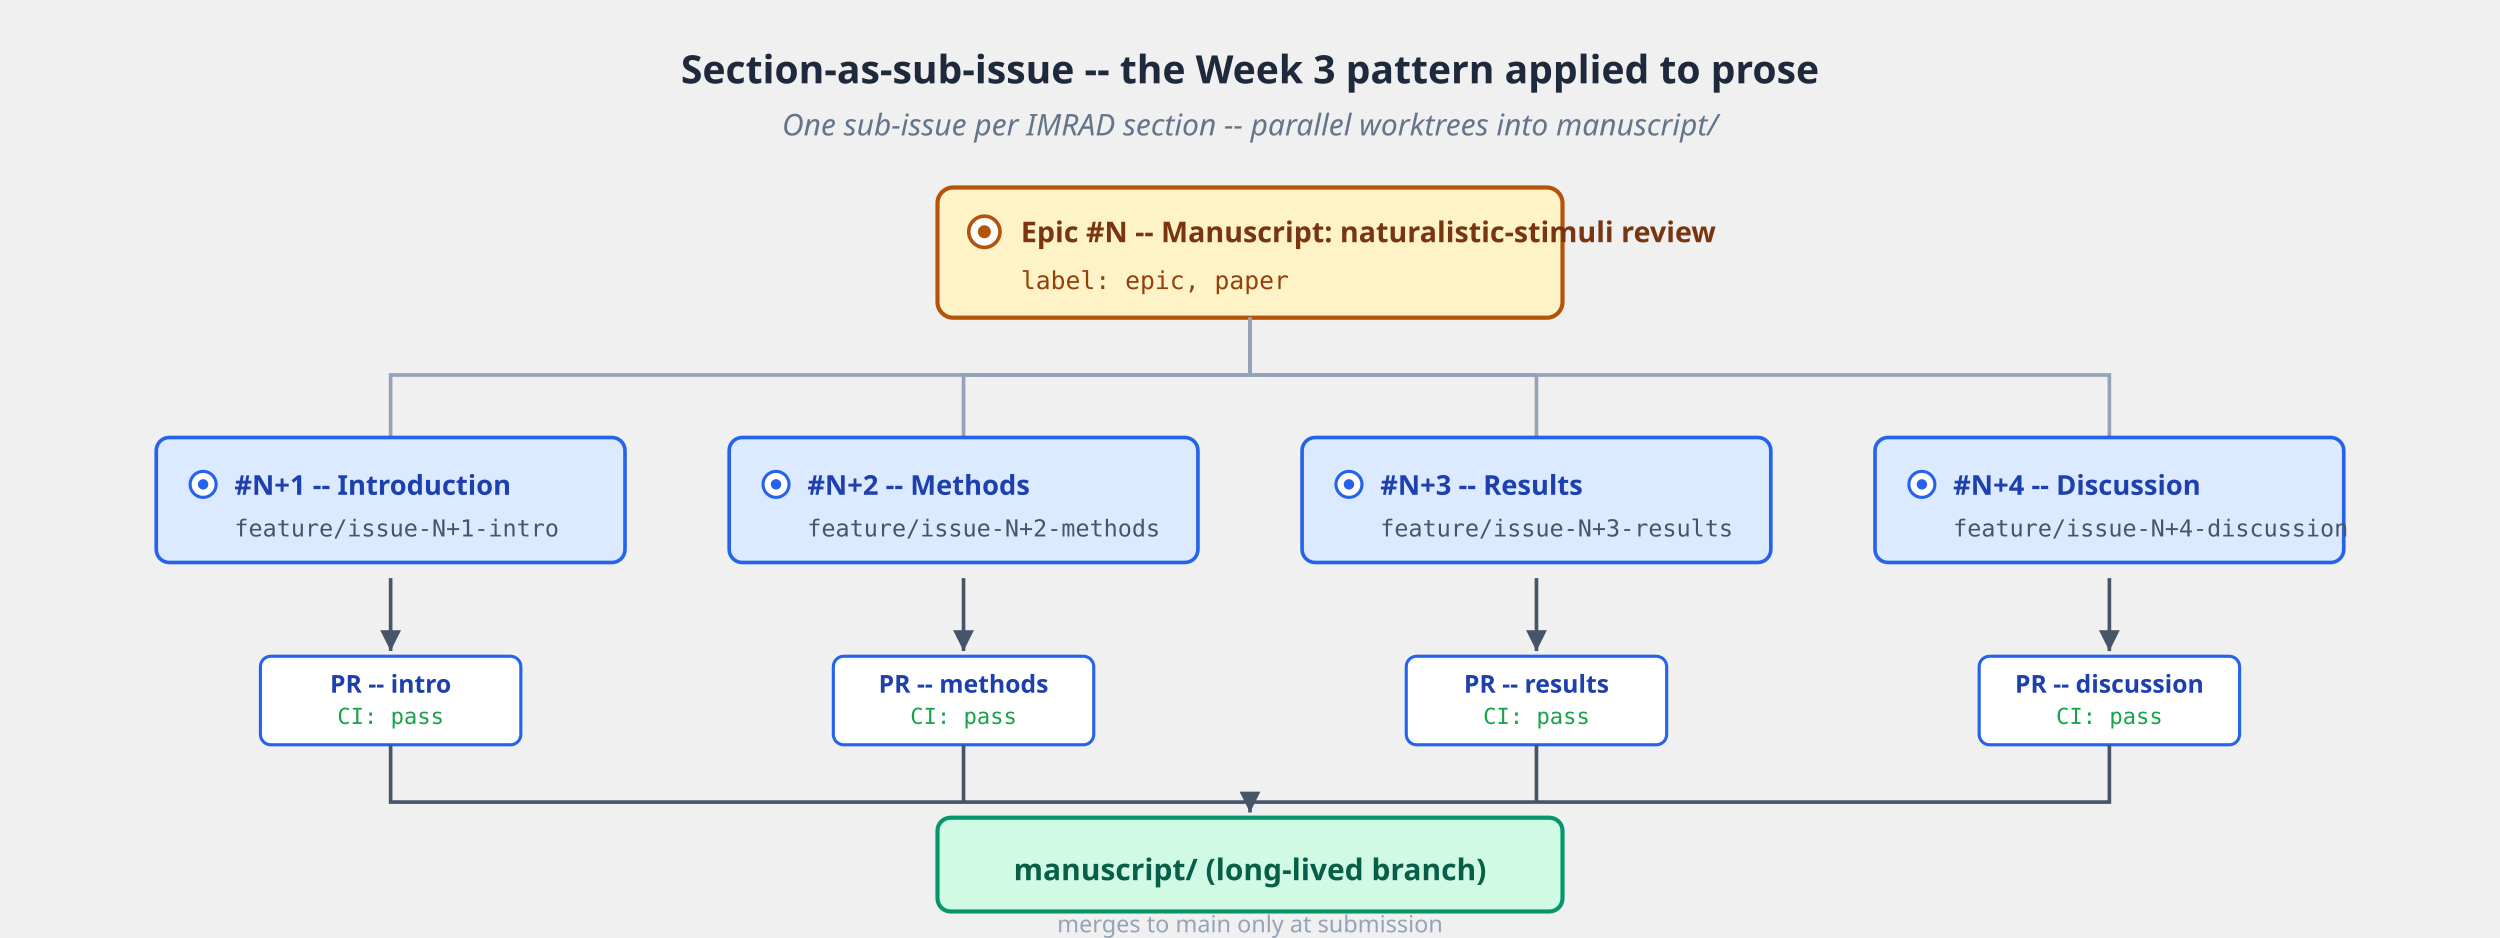
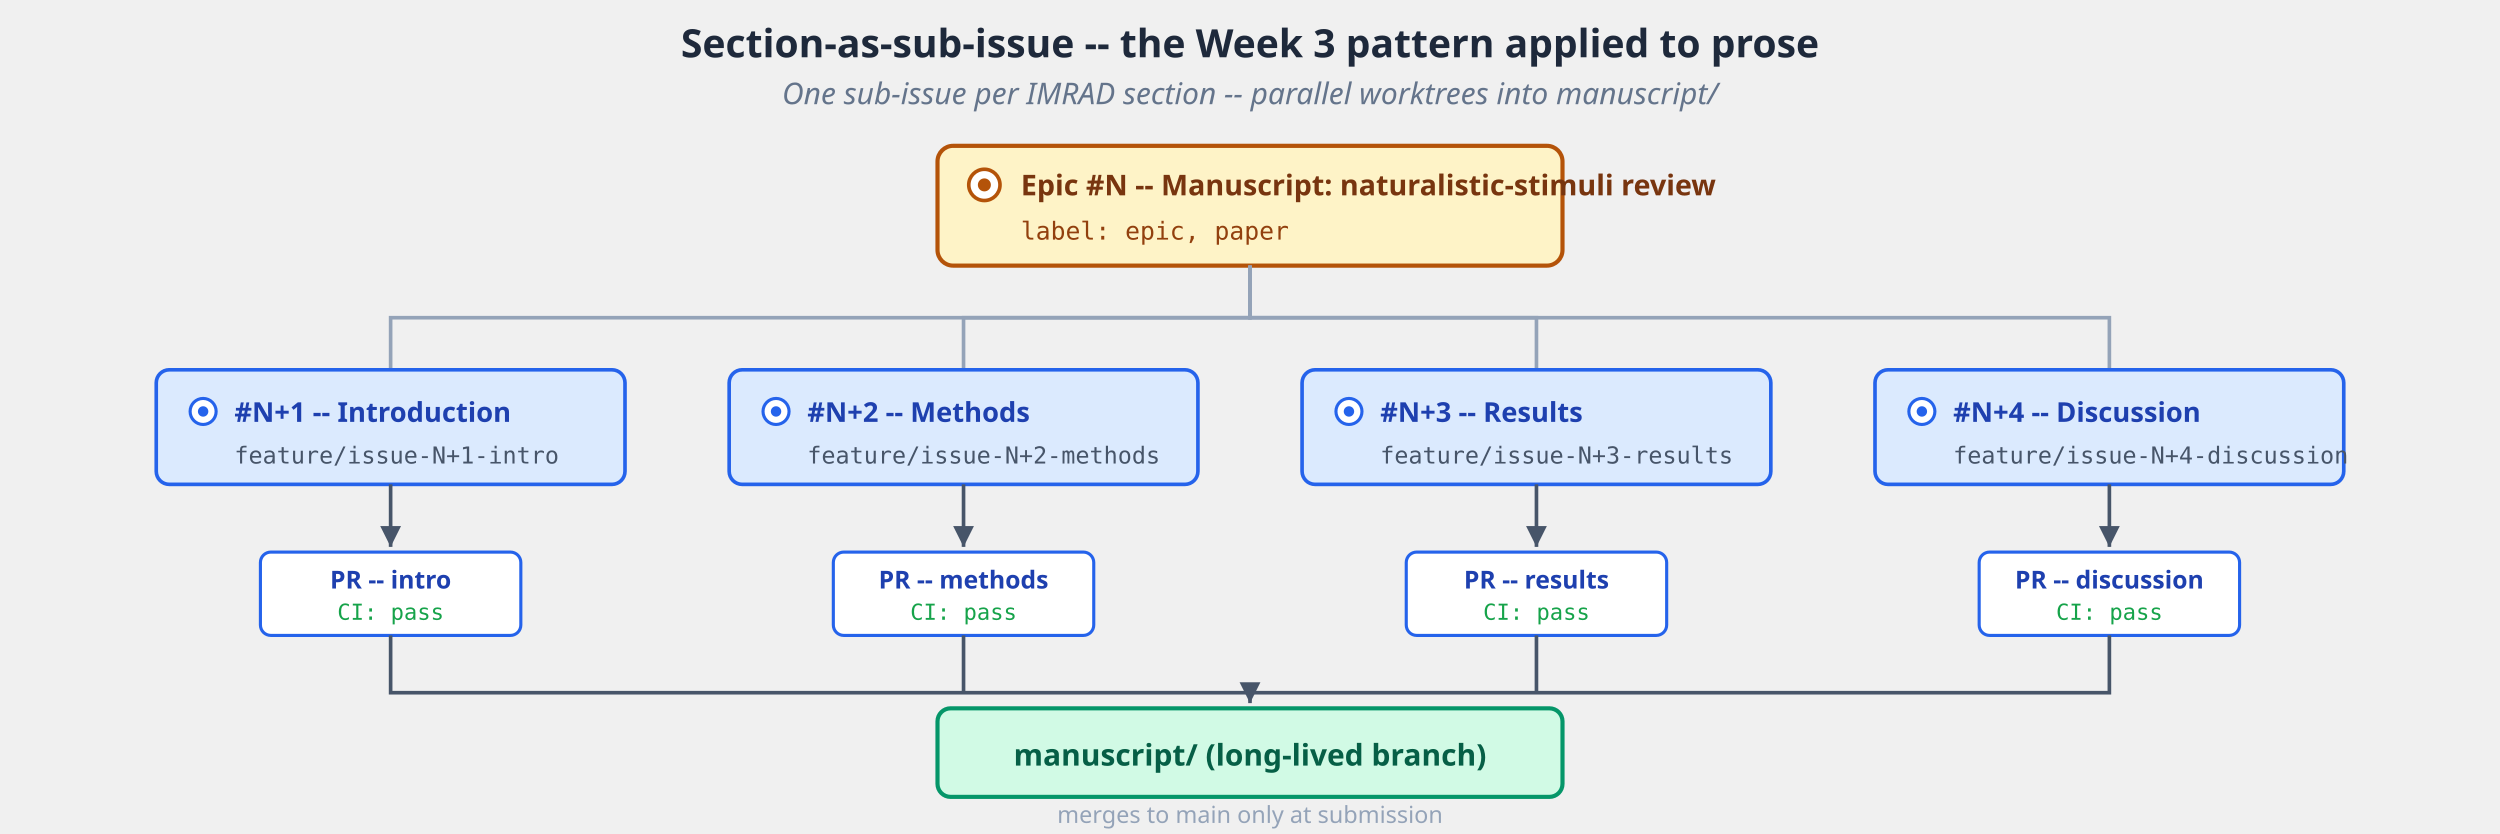
- <svg xmlns="http://www.w3.org/2000/svg" viewBox="0 0 960 360" width="960" height="360">
-   <text x="480" y="32" font-family="sans-serif" font-size="15" fill="#1E293B" font-weight="bold" text-anchor="middle">Section-as-sub-issue -- the Week 3 pattern applied to prose</text>
-   <text x="480" y="52" font-family="sans-serif" font-size="11.5" fill="#64748B" font-style="italic" text-anchor="middle">One sub-issue per IMRAD section -- parallel worktrees into manuscript/</text>
+ <svg xmlns="http://www.w3.org/2000/svg" viewBox="0 0 960 320" width="960" height="320">
+   <text x="480" y="22" font-family="sans-serif" font-size="15" fill="#1E293B" font-weight="bold" text-anchor="middle">Section-as-sub-issue -- the Week 3 pattern applied to prose</text>
+   <text x="480" y="40" font-family="sans-serif" font-size="11.5" fill="#64748B" font-style="italic" text-anchor="middle">One sub-issue per IMRAD section -- parallel worktrees into manuscript/</text>
  <g>
-     <rect x="360" y="72" width="240" height="50" rx="6" fill="#FEF3C7" stroke="#B45309" stroke-width="1.6" />
-     <circle cx="378" cy="89" r="6" fill="#FFFFFF" stroke="#B45309" stroke-width="1.4" />
-     <circle cx="378" cy="89" r="2.5" fill="#B45309" />
-     <text x="392" y="93" font-family="sans-serif" font-size="11" fill="#78350F" font-weight="bold">Epic #N -- Manuscript: naturalistic-stimuli review</text>
-     <text x="392" y="111" font-family="monospace" font-size="9.5" fill="#92400E">label: epic, paper</text>
+     <rect x="360" y="56" width="240" height="46" rx="6" fill="#FEF3C7" stroke="#B45309" stroke-width="1.6" />
+     <circle cx="378" cy="71" r="6" fill="#FFFFFF" stroke="#B45309" stroke-width="1.4" />
+     <circle cx="378" cy="71" r="2.5" fill="#B45309" />
+     <text x="392" y="75" font-family="sans-serif" font-size="11" fill="#78350F" font-weight="bold">Epic #N -- Manuscript: naturalistic-stimuli review</text>
+     <text x="392" y="92" font-family="monospace" font-size="9.5" fill="#92400E">label: epic, paper</text>
  </g>
-   <path d="M480 122 L480 144 L150 144 L150 168" fill="none" stroke="#94A3B8" stroke-width="1.4" />
-   <path d="M480 122 L480 144 L370 144 L370 168" fill="none" stroke="#94A3B8" stroke-width="1.4" />
-   <path d="M480 122 L480 144 L590 144 L590 168" fill="none" stroke="#94A3B8" stroke-width="1.4" />
-   <path d="M480 122 L480 144 L810 144 L810 168" fill="none" stroke="#94A3B8" stroke-width="1.4" />
+   <path d="M480 102 L480 122 L150 122 L150 142" fill="none" stroke="#94A3B8" stroke-width="1.4" />
+   <path d="M480 102 L480 122 L370 122 L370 142" fill="none" stroke="#94A3B8" stroke-width="1.4" />
+   <path d="M480 102 L480 122 L590 122 L590 142" fill="none" stroke="#94A3B8" stroke-width="1.4" />
+   <path d="M480 102 L480 122 L810 122 L810 142" fill="none" stroke="#94A3B8" stroke-width="1.4" />
  <g>
-     <rect x="60" y="168" width="180" height="48" rx="5" fill="#DBEAFE" stroke="#2563EB" stroke-width="1.4" />
-     <circle cx="78" cy="186" r="5" fill="#FFFFFF" stroke="#2563EB" stroke-width="1.2" />
-     <circle cx="78" cy="186" r="2" fill="#2563EB" />
-     <text x="90" y="190" font-family="sans-serif" font-size="10.5" fill="#1E40AF" font-weight="bold">#N+1 -- Introduction</text>
-     <text x="90" y="206" font-family="monospace" font-size="9" fill="#475569">feature/issue-N+1-intro</text>
+     <rect x="60" y="142" width="180" height="44" rx="5" fill="#DBEAFE" stroke="#2563EB" stroke-width="1.4" />
+     <circle cx="78" cy="158" r="5" fill="#FFFFFF" stroke="#2563EB" stroke-width="1.2" />
+     <circle cx="78" cy="158" r="2" fill="#2563EB" />
+     <text x="90" y="162" font-family="sans-serif" font-size="10.5" fill="#1E40AF" font-weight="bold">#N+1 -- Introduction</text>
+     <text x="90" y="178" font-family="monospace" font-size="9" fill="#475569">feature/issue-N+1-intro</text>
  </g>
  <g>
-     <rect x="280" y="168" width="180" height="48" rx="5" fill="#DBEAFE" stroke="#2563EB" stroke-width="1.4" />
-     <circle cx="298" cy="186" r="5" fill="#FFFFFF" stroke="#2563EB" stroke-width="1.2" />
-     <circle cx="298" cy="186" r="2" fill="#2563EB" />
-     <text x="310" y="190" font-family="sans-serif" font-size="10.5" fill="#1E40AF" font-weight="bold">#N+2 -- Methods</text>
-     <text x="310" y="206" font-family="monospace" font-size="9" fill="#475569">feature/issue-N+2-methods</text>
+     <rect x="280" y="142" width="180" height="44" rx="5" fill="#DBEAFE" stroke="#2563EB" stroke-width="1.4" />
+     <circle cx="298" cy="158" r="5" fill="#FFFFFF" stroke="#2563EB" stroke-width="1.2" />
+     <circle cx="298" cy="158" r="2" fill="#2563EB" />
+     <text x="310" y="162" font-family="sans-serif" font-size="10.5" fill="#1E40AF" font-weight="bold">#N+2 -- Methods</text>
+     <text x="310" y="178" font-family="monospace" font-size="9" fill="#475569">feature/issue-N+2-methods</text>
  </g>
  <g>
-     <rect x="500" y="168" width="180" height="48" rx="5" fill="#DBEAFE" stroke="#2563EB" stroke-width="1.4" />
-     <circle cx="518" cy="186" r="5" fill="#FFFFFF" stroke="#2563EB" stroke-width="1.2" />
-     <circle cx="518" cy="186" r="2" fill="#2563EB" />
-     <text x="530" y="190" font-family="sans-serif" font-size="10.5" fill="#1E40AF" font-weight="bold">#N+3 -- Results</text>
-     <text x="530" y="206" font-family="monospace" font-size="9" fill="#475569">feature/issue-N+3-results</text>
+     <rect x="500" y="142" width="180" height="44" rx="5" fill="#DBEAFE" stroke="#2563EB" stroke-width="1.4" />
+     <circle cx="518" cy="158" r="5" fill="#FFFFFF" stroke="#2563EB" stroke-width="1.2" />
+     <circle cx="518" cy="158" r="2" fill="#2563EB" />
+     <text x="530" y="162" font-family="sans-serif" font-size="10.5" fill="#1E40AF" font-weight="bold">#N+3 -- Results</text>
+     <text x="530" y="178" font-family="monospace" font-size="9" fill="#475569">feature/issue-N+3-results</text>
  </g>
  <g>
-     <rect x="720" y="168" width="180" height="48" rx="5" fill="#DBEAFE" stroke="#2563EB" stroke-width="1.4" />
-     <circle cx="738" cy="186" r="5" fill="#FFFFFF" stroke="#2563EB" stroke-width="1.2" />
-     <circle cx="738" cy="186" r="2" fill="#2563EB" />
-     <text x="750" y="190" font-family="sans-serif" font-size="10.5" fill="#1E40AF" font-weight="bold">#N+4 -- Discussion</text>
-     <text x="750" y="206" font-family="monospace" font-size="9" fill="#475569">feature/issue-N+4-discussion</text>
+     <rect x="720" y="142" width="180" height="44" rx="5" fill="#DBEAFE" stroke="#2563EB" stroke-width="1.4" />
+     <circle cx="738" cy="158" r="5" fill="#FFFFFF" stroke="#2563EB" stroke-width="1.2" />
+     <circle cx="738" cy="158" r="2" fill="#2563EB" />
+     <text x="750" y="162" font-family="sans-serif" font-size="10.5" fill="#1E40AF" font-weight="bold">#N+4 -- Discussion</text>
+     <text x="750" y="178" font-family="monospace" font-size="9" fill="#475569">feature/issue-N+4-discussion</text>
  </g>
-   <path d="M150 222 L150 250" fill="none" stroke="#475569" stroke-width="1.4" />
-   <polygon points="150,250 146,242 154,242" fill="#475569" />
-   <path d="M370 222 L370 250" fill="none" stroke="#475569" stroke-width="1.4" />
-   <polygon points="370,250 366,242 374,242" fill="#475569" />
-   <path d="M590 222 L590 250" fill="none" stroke="#475569" stroke-width="1.4" />
-   <polygon points="590,250 586,242 594,242" fill="#475569" />
-   <path d="M810 222 L810 250" fill="none" stroke="#475569" stroke-width="1.4" />
-   <polygon points="810,250 806,242 814,242" fill="#475569" />
+   <path d="M150 186 L150 210" fill="none" stroke="#475569" stroke-width="1.4" />
+   <polygon points="150,210 146,202 154,202" fill="#475569" />
+   <path d="M370 186 L370 210" fill="none" stroke="#475569" stroke-width="1.4" />
+   <polygon points="370,210 366,202 374,202" fill="#475569" />
+   <path d="M590 186 L590 210" fill="none" stroke="#475569" stroke-width="1.4" />
+   <polygon points="590,210 586,202 594,202" fill="#475569" />
+   <path d="M810 186 L810 210" fill="none" stroke="#475569" stroke-width="1.4" />
+   <polygon points="810,210 806,202 814,202" fill="#475569" />
  <g>
-     <rect x="100" y="252" width="100" height="34" rx="4" fill="#FFFFFF" stroke="#2563EB" stroke-width="1.2" />
-     <text x="150" y="266" font-family="sans-serif" font-size="9.5" fill="#1E40AF" font-weight="bold" text-anchor="middle">PR -- intro</text>
-     <text x="150" y="278" font-family="monospace" font-size="8.5" fill="#16A34A" text-anchor="middle">CI: pass</text>
+     <rect x="100" y="212" width="100" height="32" rx="4" fill="#FFFFFF" stroke="#2563EB" stroke-width="1.2" />
+     <text x="150" y="226" font-family="sans-serif" font-size="9.5" fill="#1E40AF" font-weight="bold" text-anchor="middle">PR -- intro</text>
+     <text x="150" y="238" font-family="monospace" font-size="8.5" fill="#16A34A" text-anchor="middle">CI: pass</text>
  </g>
  <g>
-     <rect x="320" y="252" width="100" height="34" rx="4" fill="#FFFFFF" stroke="#2563EB" stroke-width="1.2" />
-     <text x="370" y="266" font-family="sans-serif" font-size="9.5" fill="#1E40AF" font-weight="bold" text-anchor="middle">PR -- methods</text>
-     <text x="370" y="278" font-family="monospace" font-size="8.5" fill="#16A34A" text-anchor="middle">CI: pass</text>
+     <rect x="320" y="212" width="100" height="32" rx="4" fill="#FFFFFF" stroke="#2563EB" stroke-width="1.2" />
+     <text x="370" y="226" font-family="sans-serif" font-size="9.5" fill="#1E40AF" font-weight="bold" text-anchor="middle">PR -- methods</text>
+     <text x="370" y="238" font-family="monospace" font-size="8.5" fill="#16A34A" text-anchor="middle">CI: pass</text>
  </g>
  <g>
-     <rect x="540" y="252" width="100" height="34" rx="4" fill="#FFFFFF" stroke="#2563EB" stroke-width="1.2" />
-     <text x="590" y="266" font-family="sans-serif" font-size="9.5" fill="#1E40AF" font-weight="bold" text-anchor="middle">PR -- results</text>
-     <text x="590" y="278" font-family="monospace" font-size="8.5" fill="#16A34A" text-anchor="middle">CI: pass</text>
+     <rect x="540" y="212" width="100" height="32" rx="4" fill="#FFFFFF" stroke="#2563EB" stroke-width="1.2" />
+     <text x="590" y="226" font-family="sans-serif" font-size="9.5" fill="#1E40AF" font-weight="bold" text-anchor="middle">PR -- results</text>
+     <text x="590" y="238" font-family="monospace" font-size="8.5" fill="#16A34A" text-anchor="middle">CI: pass</text>
  </g>
  <g>
-     <rect x="760" y="252" width="100" height="34" rx="4" fill="#FFFFFF" stroke="#2563EB" stroke-width="1.2" />
-     <text x="810" y="266" font-family="sans-serif" font-size="9.5" fill="#1E40AF" font-weight="bold" text-anchor="middle">PR -- discussion</text>
-     <text x="810" y="278" font-family="monospace" font-size="8.5" fill="#16A34A" text-anchor="middle">CI: pass</text>
+     <rect x="760" y="212" width="100" height="32" rx="4" fill="#FFFFFF" stroke="#2563EB" stroke-width="1.2" />
+     <text x="810" y="226" font-family="sans-serif" font-size="9.5" fill="#1E40AF" font-weight="bold" text-anchor="middle">PR -- discussion</text>
+     <text x="810" y="238" font-family="monospace" font-size="8.5" fill="#16A34A" text-anchor="middle">CI: pass</text>
  </g>
-   <path d="M150 286 L150 308 L480 308 L480 312" fill="none" stroke="#475569" stroke-width="1.4" />
-   <path d="M370 286 L370 308" fill="none" stroke="#475569" stroke-width="1.4" />
-   <path d="M590 286 L590 308" fill="none" stroke="#475569" stroke-width="1.4" />
-   <path d="M810 286 L810 308 L480 308" fill="none" stroke="#475569" stroke-width="1.4" />
-   <polygon points="480,312 476,304 484,304" fill="#475569" />
+   <path d="M150 244 L150 266 L480 266 L480 270" fill="none" stroke="#475569" stroke-width="1.4" />
+   <path d="M370 244 L370 266" fill="none" stroke="#475569" stroke-width="1.4" />
+   <path d="M590 244 L590 266" fill="none" stroke="#475569" stroke-width="1.4" />
+   <path d="M810 244 L810 266 L480 266" fill="none" stroke="#475569" stroke-width="1.4" />
+   <polygon points="480,270 476,262 484,262" fill="#475569" />
  <g>
-     <rect x="360" y="314" width="240" height="36" rx="5" fill="#D1FAE5" stroke="#059669" stroke-width="1.6" />
-     <text x="480" y="338" font-family="sans-serif" font-size="11.5" fill="#065F46" font-weight="bold" text-anchor="middle">manuscript/  (long-lived branch)</text>
+     <rect x="360" y="272" width="240" height="34" rx="5" fill="#D1FAE5" stroke="#059669" stroke-width="1.6" />
+     <text x="480" y="294" font-family="sans-serif" font-size="11.5" fill="#065F46" font-weight="bold" text-anchor="middle">manuscript/  (long-lived branch)</text>
  </g>
-   <text x="480" y="358" font-family="sans-serif" font-size="9" fill="#94A3B8" text-anchor="middle">merges to main only at submission</text>
+   <text x="480" y="316" font-family="sans-serif" font-size="9" fill="#94A3B8" text-anchor="middle">merges to main only at submission</text>
</svg>
